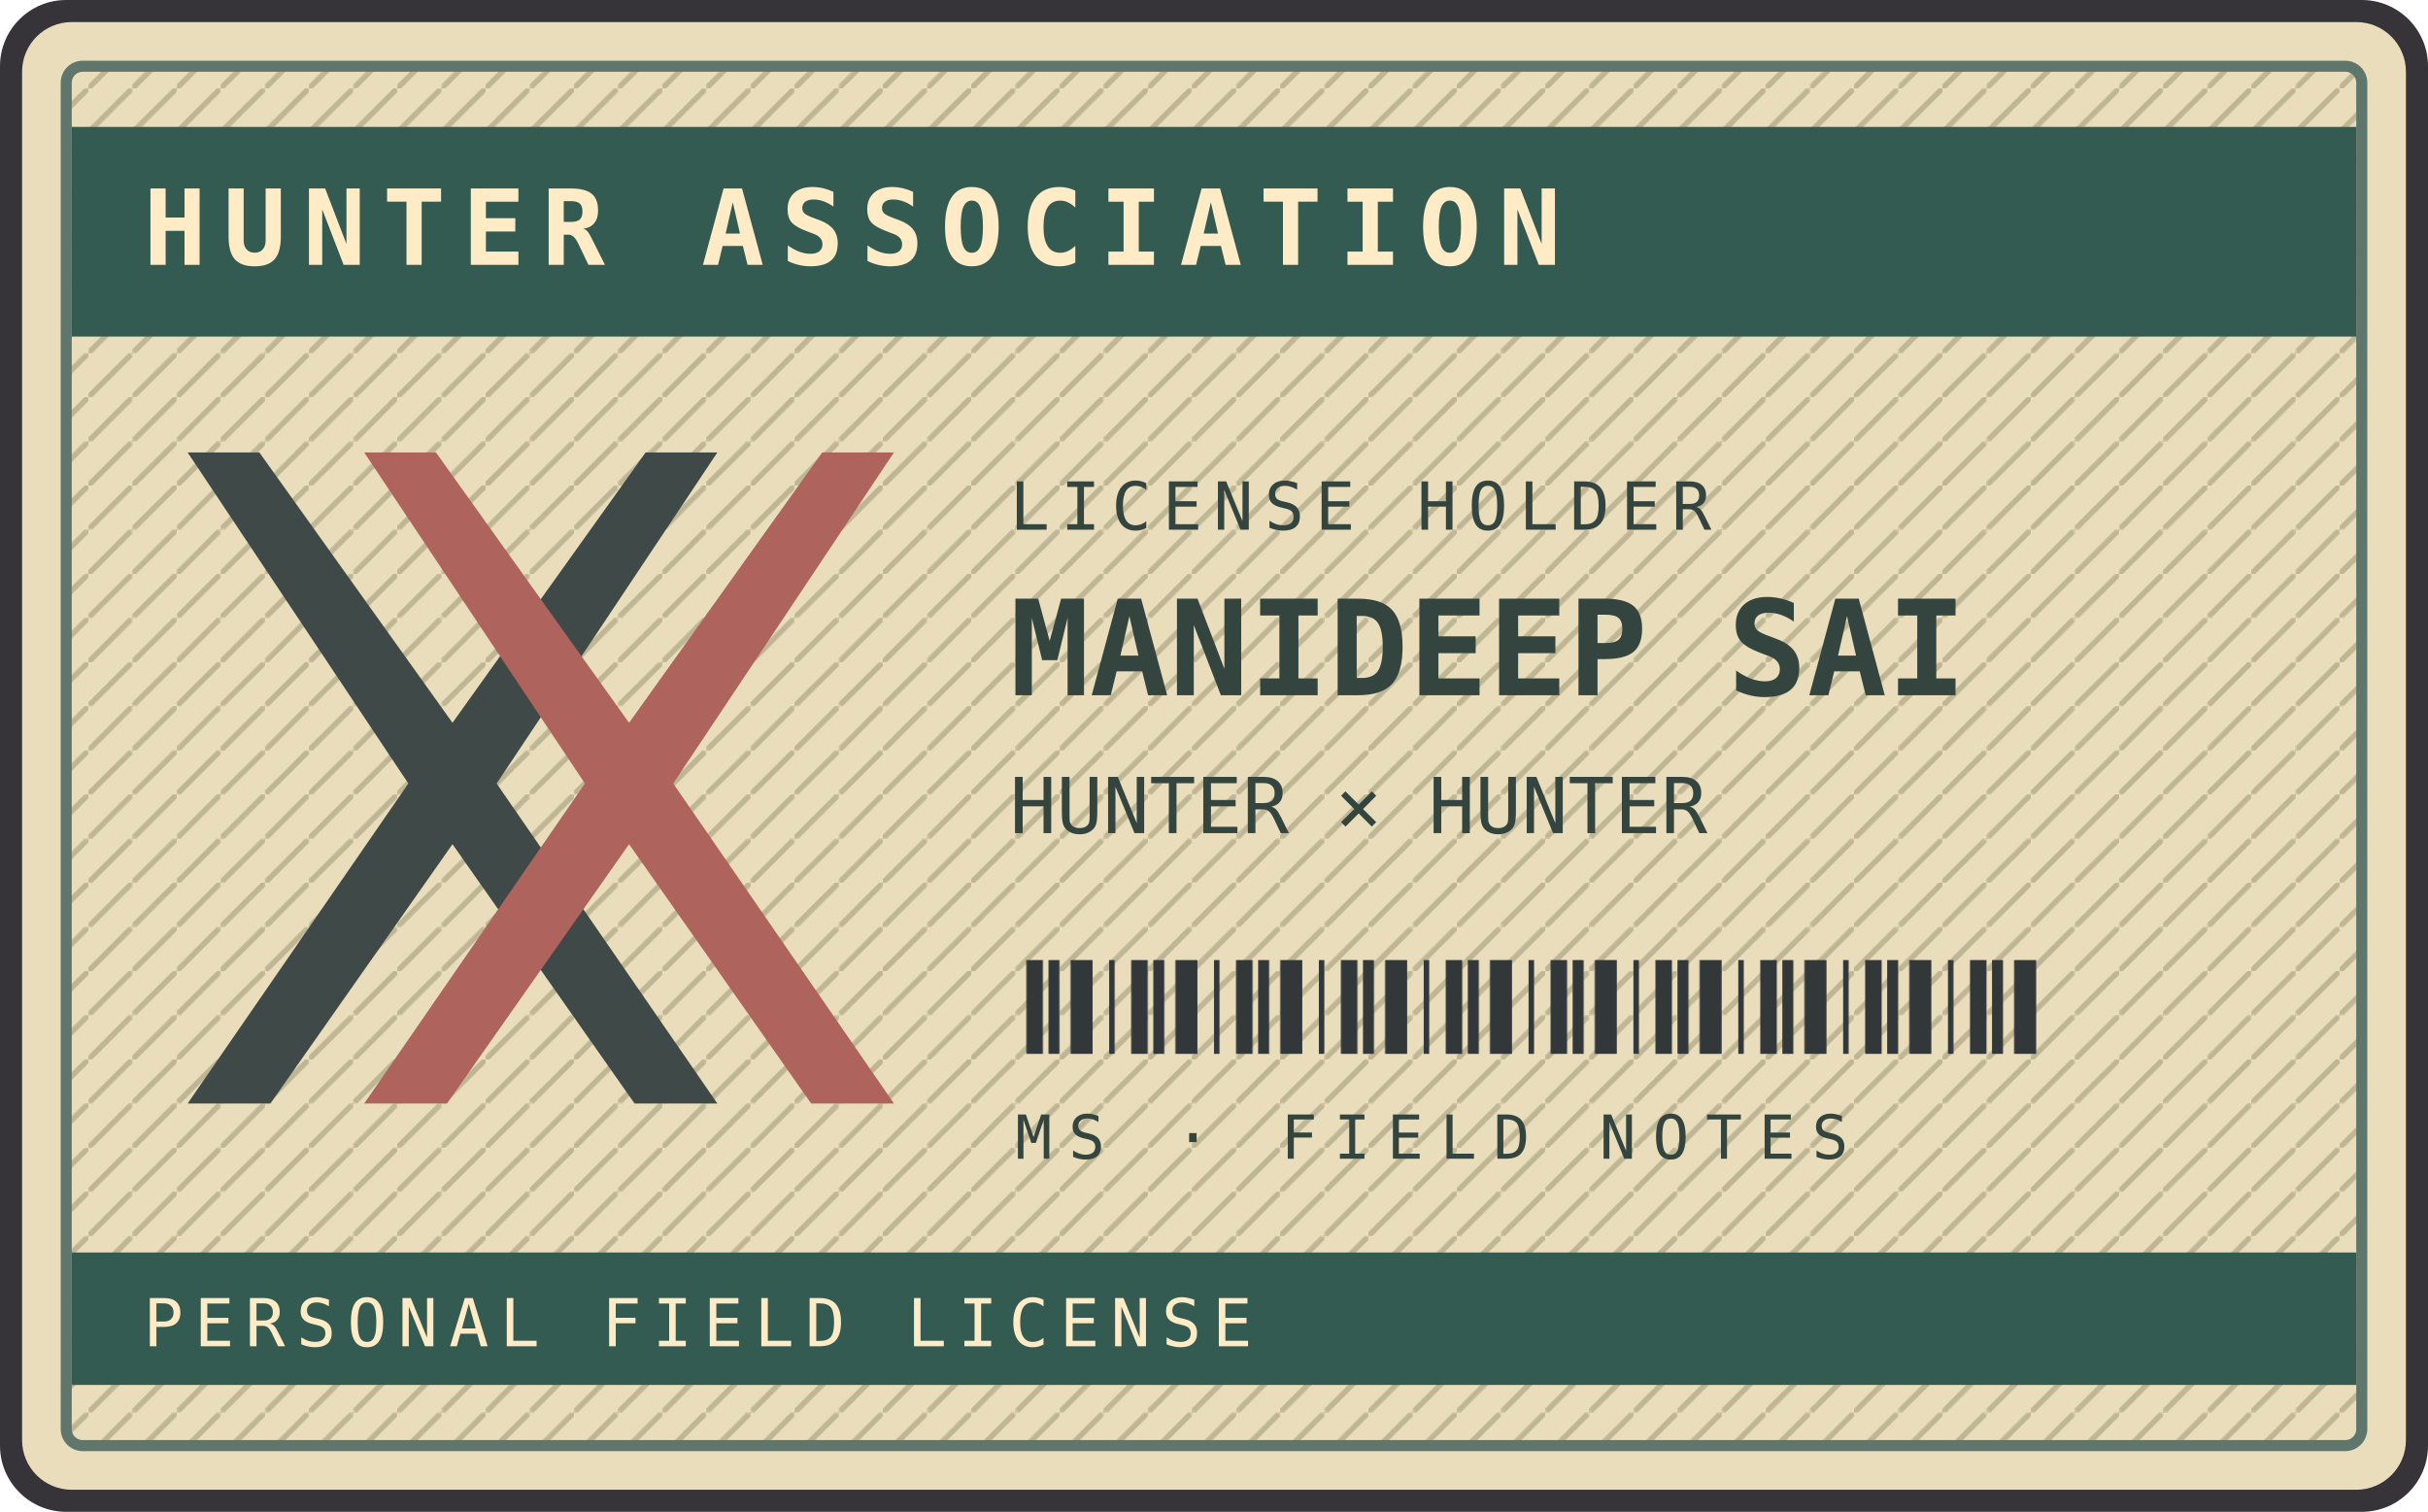
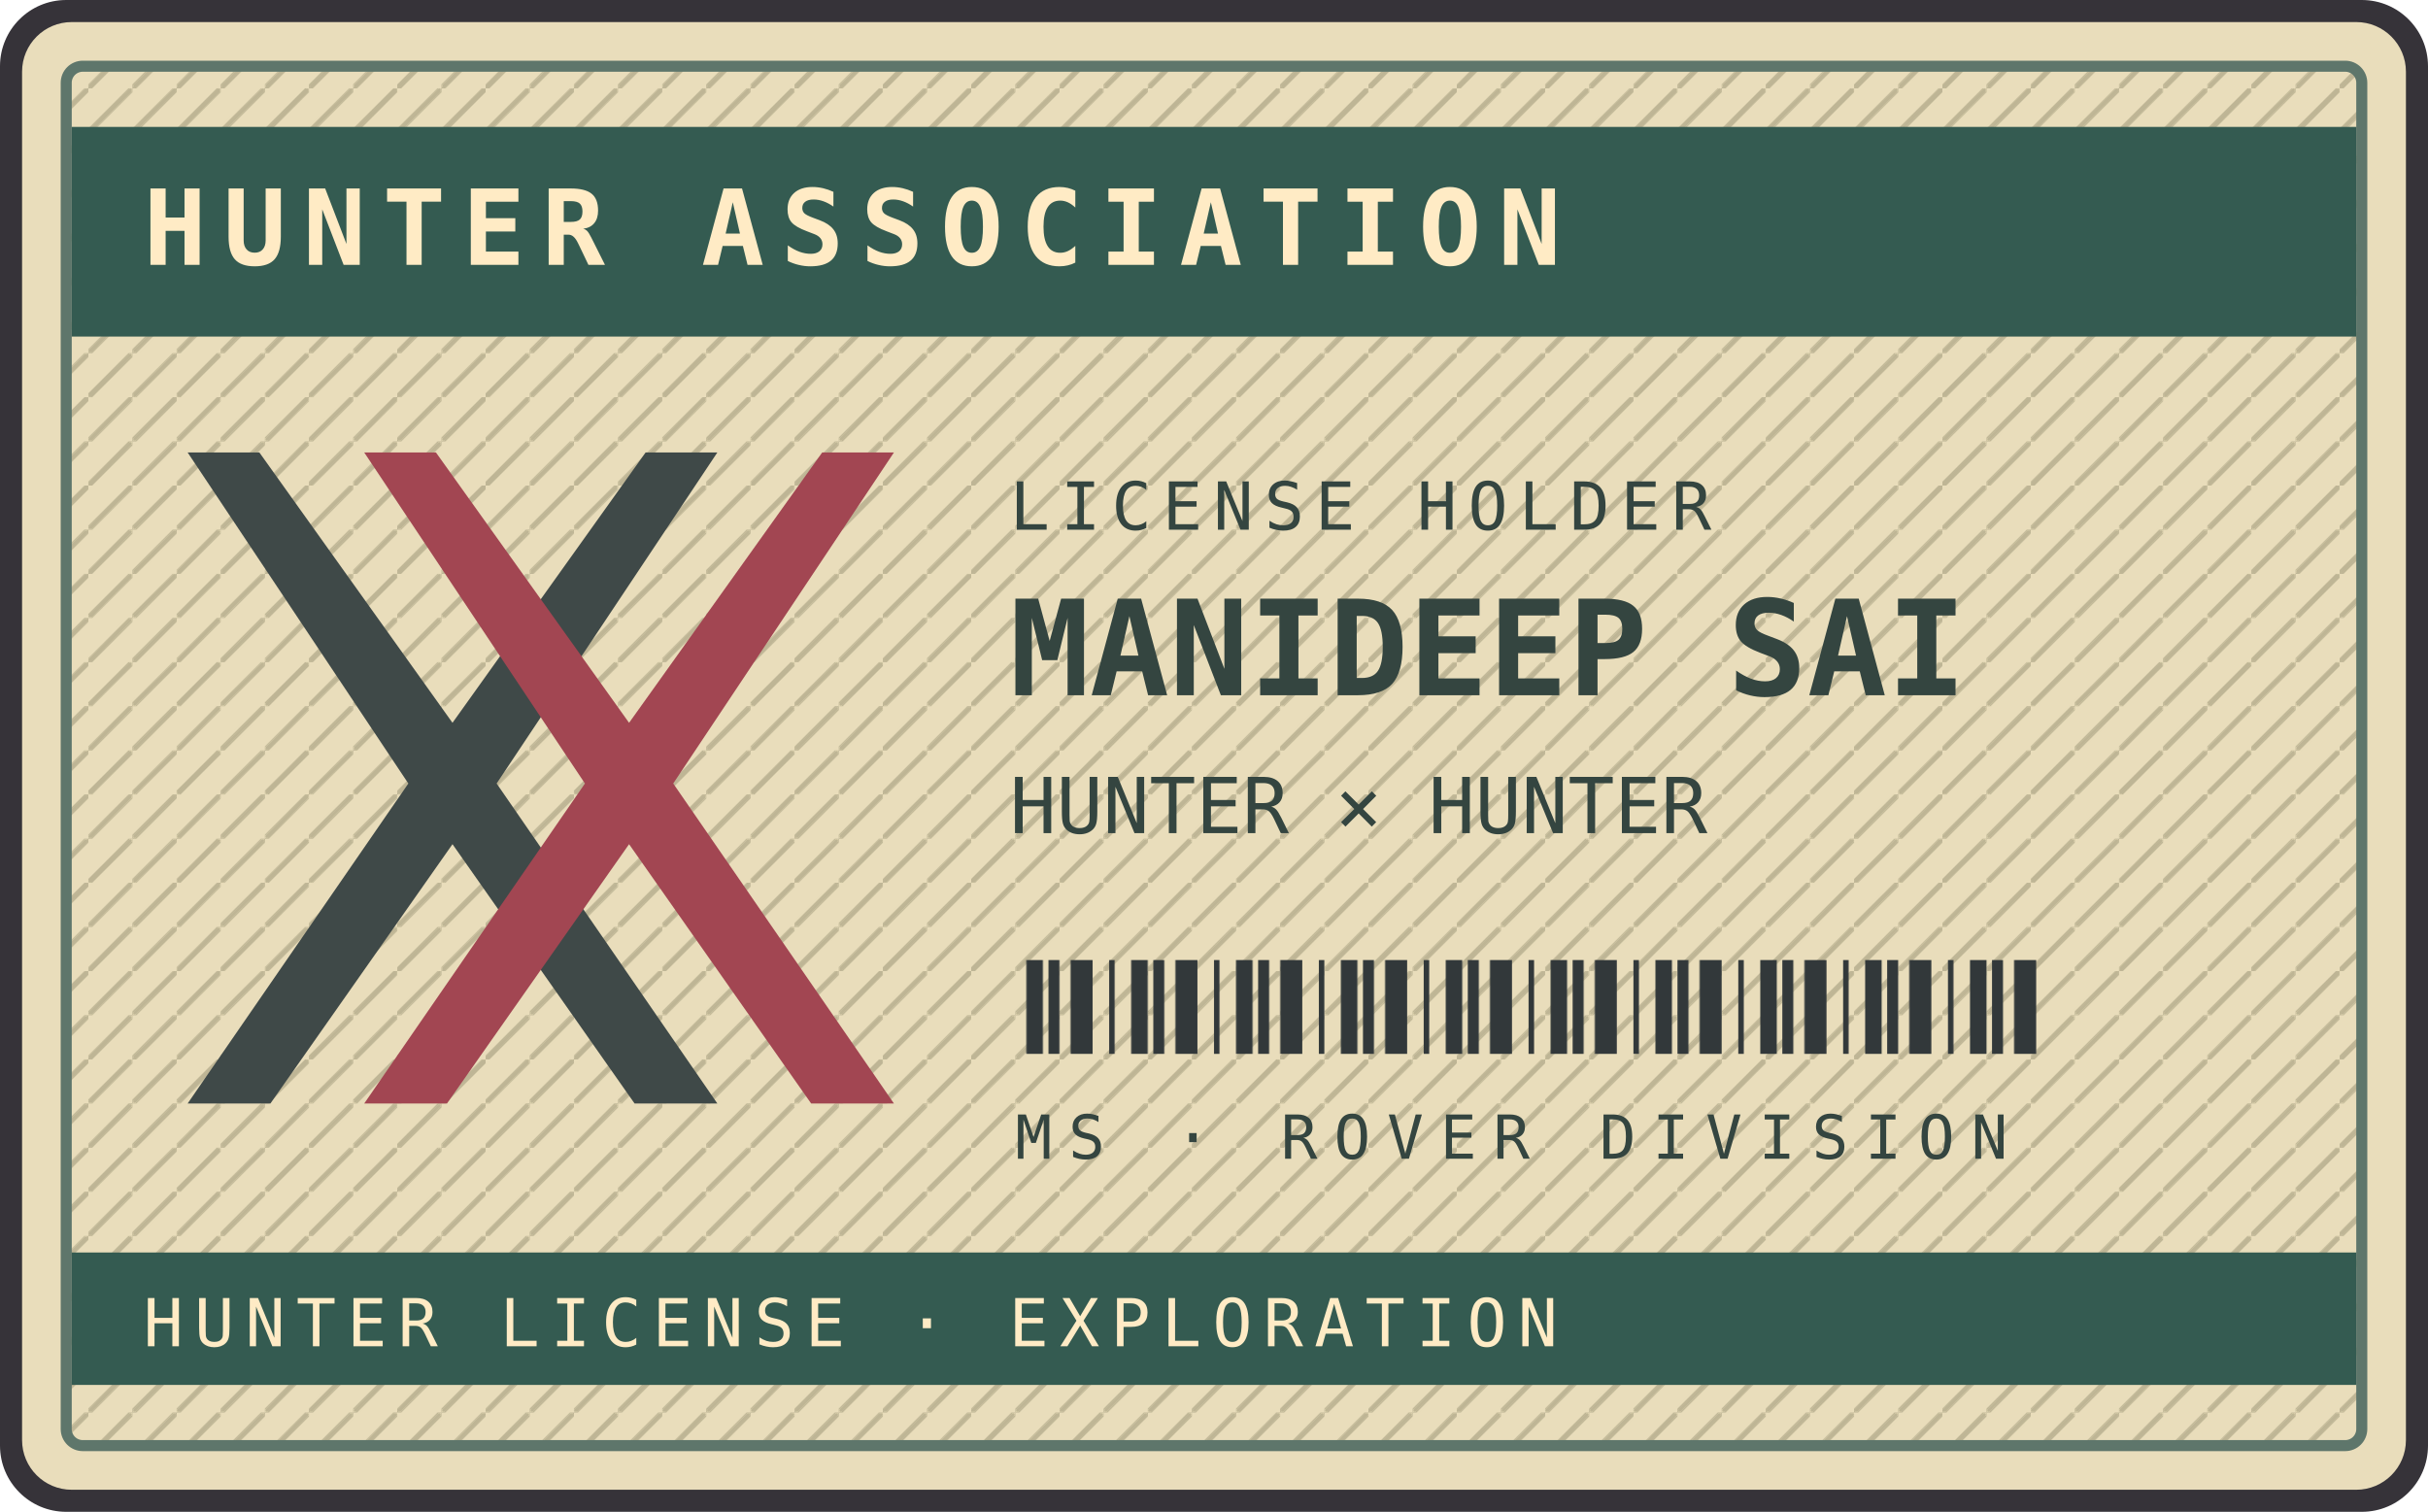
<svg xmlns="http://www.w3.org/2000/svg" viewBox="0 0 440 274" role="img" aria-label="Manideep Sai's illustrated Hunter License">
  <defs>
    <pattern id="lines" width="8" height="8" patternUnits="userSpaceOnUse">
      <path d="M0 8L8 0" stroke="#beb595" stroke-width="1" />
    </pattern>
    <pattern id="bars" width="19" height="12" patternUnits="userSpaceOnUse">
      <path fill="#32383a" d="M0 0h2v12H0zm4 0h4v12H4zm7 0h1v12h-1zm4 0h3v12h-3z" />
    </pattern>
  </defs>
  <rect width="440" height="274" rx="12" fill="#363339" />
  <rect x="4" y="4" width="432" height="266" rx="9" fill="#e9ddbb" />
  <rect x="12" y="12" width="416" height="250" rx="3" fill="url(#lines)" stroke="#5e766b" stroke-width="2" />
  <path fill="#345b51" d="M13 23h414v38H13zm0 204h414v24H13z" />
  <g font-family="monospace" fill="#ffebc5">
    <text x="26" y="48" font-weight="bold" font-size="19" letter-spacing="3">HUNTER ASSOCIATION</text>
-     <text x="26" y="244" font-size="12" letter-spacing="2">PERSONAL FIELD LICENSE</text>
+     <text x="26" y="244" font-size="12" letter-spacing="2">HUNTER LICENSE · EXPLORATION</text>
  </g>
  <g fill="#3f4948">
    <path d="M34 82h13l35 49 35-49h13l-40 60 40 58h-15l-33-47-33 47H34l40-58z" />
-     <path d="M66 82h13l35 49 35-49h13l-40 60 40 58h-15l-33-47-33 47H66l40-58z" fill="#ae635d" />
+     <path d="M66 82h13l35 49 35-49h13l-40 60 40 58h-15l-33-47-33 47H66l40-58z" fill="#a24652" />
  </g>
  <g font-family="monospace" fill="#344540">
    <text x="183" y="96" font-size="12" letter-spacing="2">LICENSE HOLDER</text>
    <text x="183" y="126" font-size="24" font-weight="bold">MANIDEEP SAI</text>
    <text x="183" y="151" font-size="14">HUNTER × HUNTER</text>
    <rect x="184" y="174" width="187" height="17" fill="url(#bars)" />
-     <text x="184" y="210" font-size="11" letter-spacing="3">MS · FIELD NOTES</text>
+     <text x="184" y="210" font-size="11" letter-spacing="3">MS · ROVER DIVISION</text>
  </g>
</svg>
